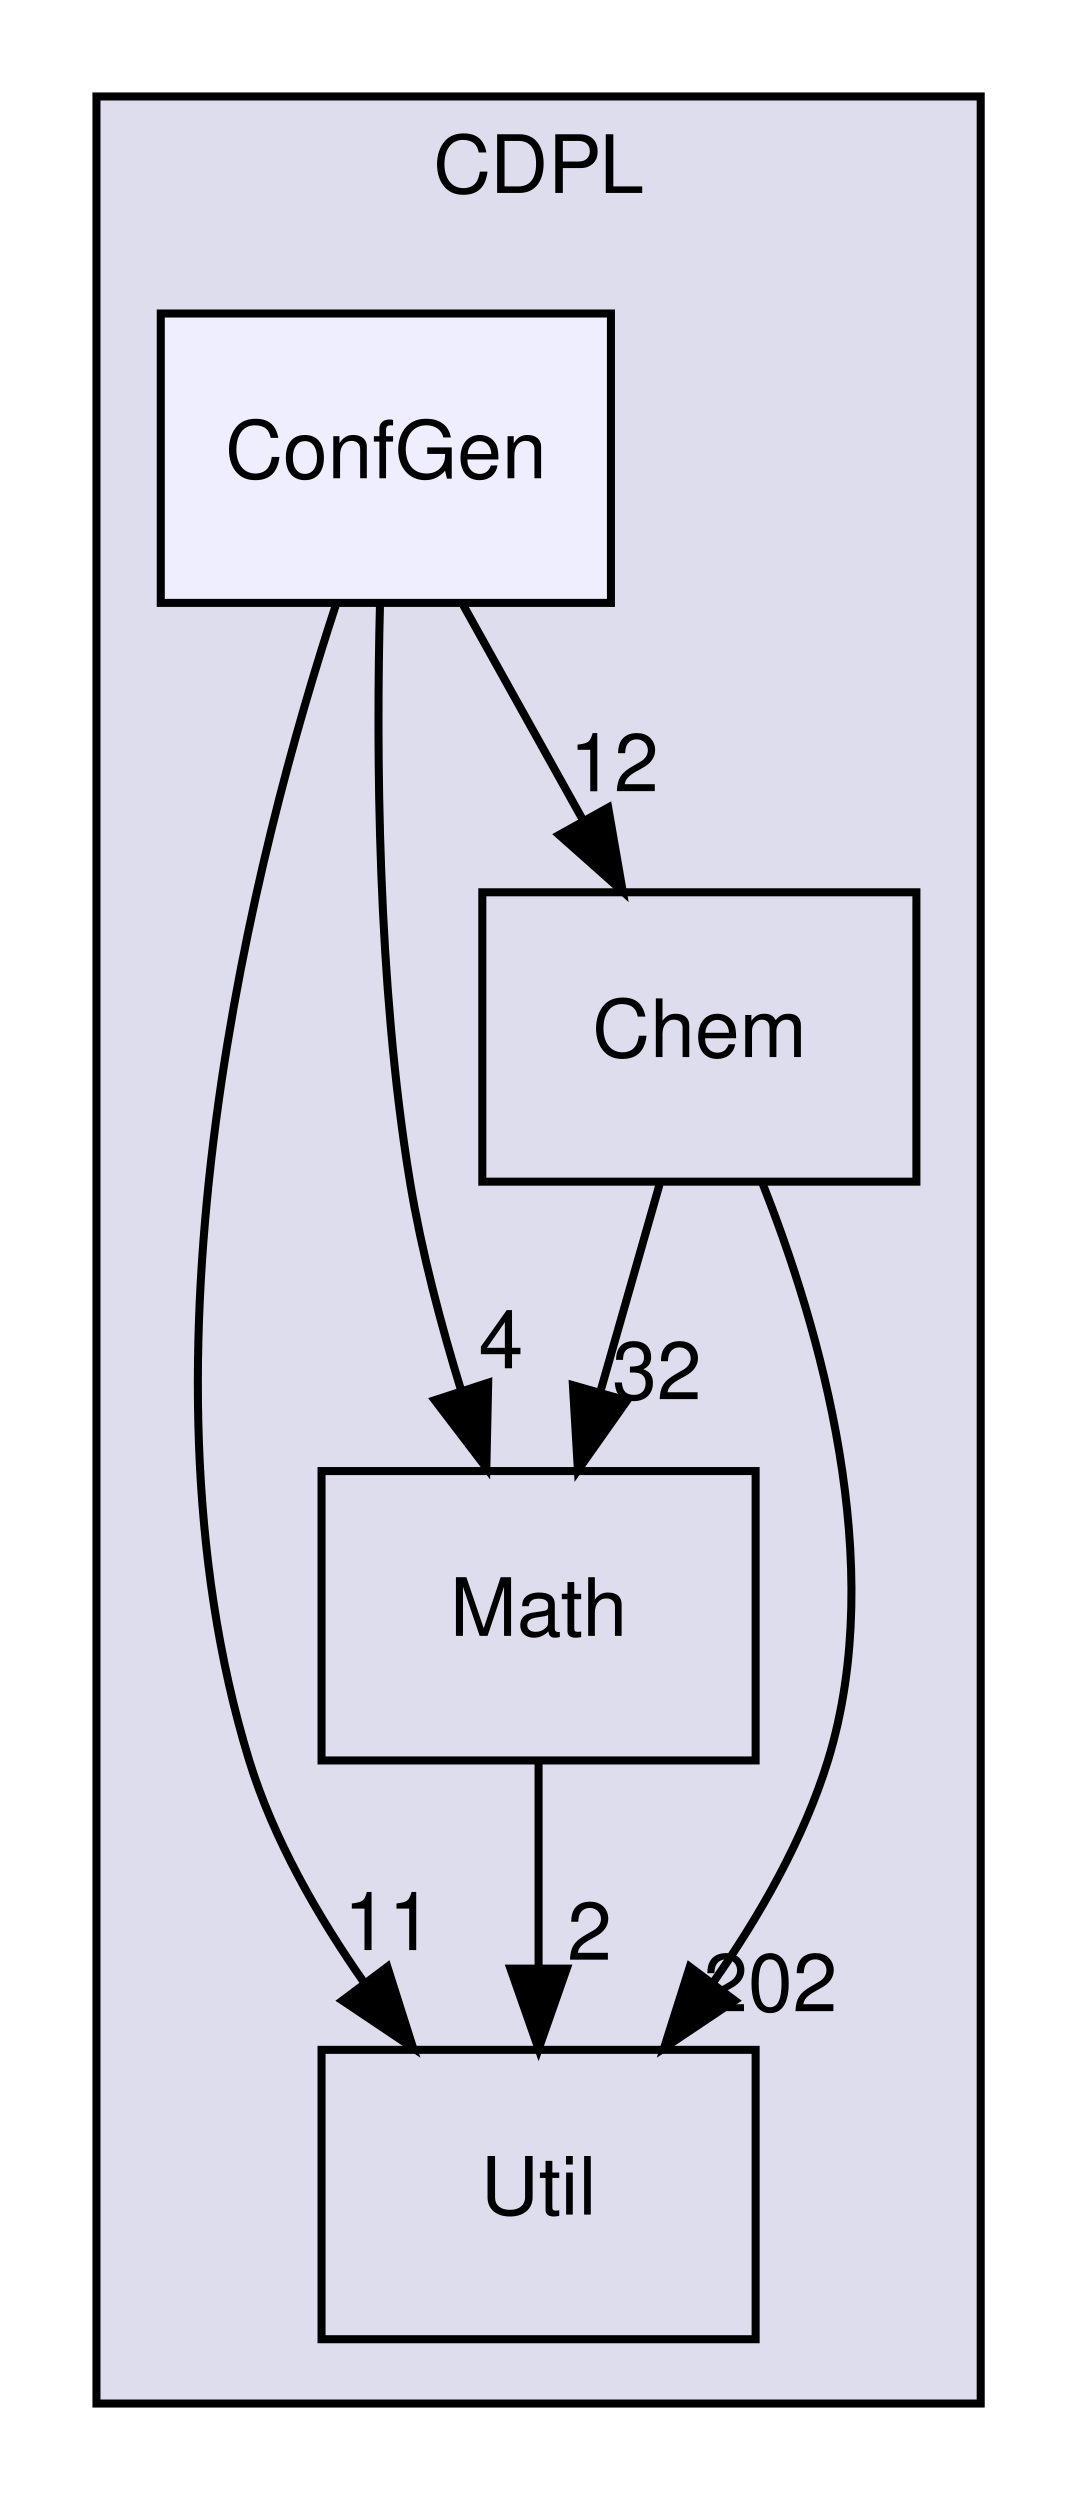
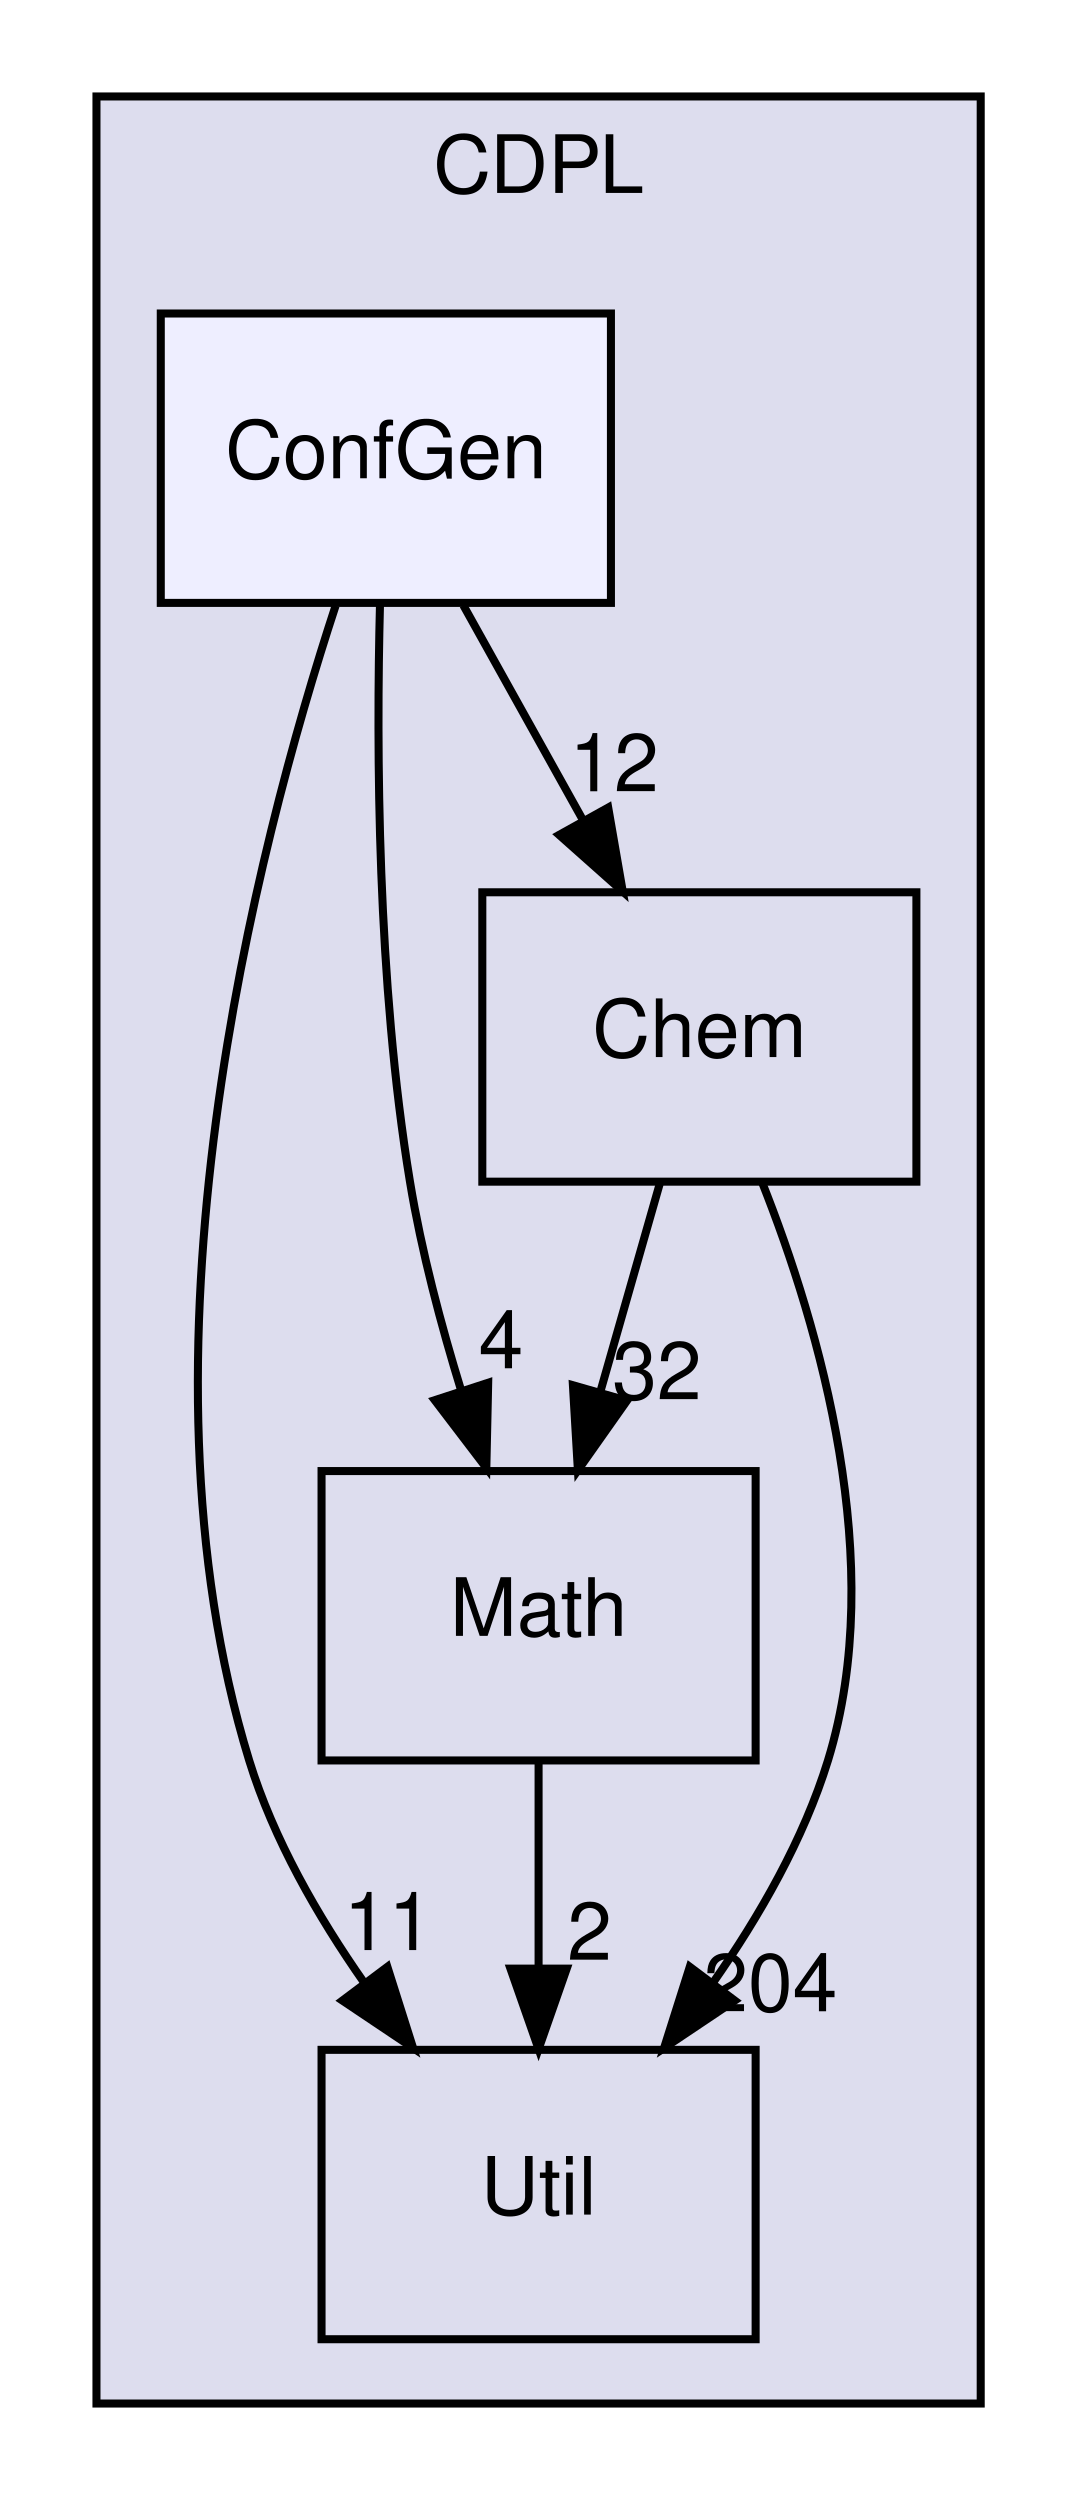
<svg xmlns="http://www.w3.org/2000/svg" xmlns:xlink="http://www.w3.org/1999/xlink" width="134pt" height="311pt" viewBox="0.00 0.00 134.00 311.00">
  <g id="graph0" class="graph" transform="scale(1 1) rotate(0) translate(4 307)">
    <g id="clust1" class="cluster">
      <g id="a_clust1">
        <a xlink:href="dir_13e5b888d4d8e2bc4637fdf598186b4c.html" target="_top" xlink:title="CDPL">
          <polygon fill="#ddddee" stroke="black" points="8,-8 8,-295 118,-295 118,-8 8,-8" />
          <text text-anchor="middle" x="63" y="-283" font-family="Helvetica" font-size="10.00">CDPL</text>
        </a>
      </g>
    </g>
    <g id="node1" class="node">
      <g id="a_node1">
        <a xlink:href="dir_239469eeca6d3c1a97f8d4fbb99adcb8.html" target="_top" xlink:title="Util">
          <polygon fill="none" stroke="black" points="90,-52 36,-52 36,-16 90,-16 90,-52" />
          <text text-anchor="middle" x="63" y="-31.5" font-family="Helvetica" font-size="10.00">Util</text>
        </a>
      </g>
    </g>
    <g id="node2" class="node">
      <g id="a_node2">
        <a xlink:href="dir_76ec631f4004f297aa98c89994166e73.html" target="_top" xlink:title="Math">
          <polygon fill="none" stroke="black" points="90,-124 36,-124 36,-88 90,-88 90,-124" />
          <text text-anchor="middle" x="63" y="-103.5" font-family="Helvetica" font-size="10.00">Math</text>
        </a>
      </g>
    </g>
    <g id="edge1" class="edge">
      <path fill="none" stroke="black" d="M63,-87.7C63,-79.98 63,-70.71 63,-62.11" />
      <polygon fill="black" stroke="black" points="66.5,-62.1 63,-52.1 59.5,-62.1 66.5,-62.1" />
      <g id="a_edge1-headlabel">
        <a xlink:href="dir_000001_000014.html" target="_top" xlink:title="2">
          <text text-anchor="middle" x="69.34" y="-63.2" font-family="Helvetica" font-size="10.00">2</text>
        </a>
      </g>
    </g>
    <g id="node3" class="node">
      <g id="a_node3">
        <a xlink:href="dir_a73e1d15e6da56bea42fb33a94074c1c.html" target="_top" xlink:title="Chem">
          <polygon fill="none" stroke="black" points="110,-196 56,-196 56,-160 110,-160 110,-196" />
          <text text-anchor="middle" x="83" y="-175.5" font-family="Helvetica" font-size="10.00">Chem</text>
        </a>
      </g>
    </g>
    <g id="edge5" class="edge">
      <path fill="none" stroke="black" d="M90.78,-159.98C97.98,-141.85 106.52,-112.46 99,-88 95.99,-78.22 90.49,-68.62 84.68,-60.33" />
      <polygon fill="black" stroke="black" points="87.41,-58.13 78.61,-52.23 81.81,-62.33 87.41,-58.13" />
      <g id="a_edge5-headlabel">
-         <a xlink:href="dir_000004_000014.html" target="_top" xlink:title="202">
-           <text text-anchor="middle" x="91.83" y="-56.8" font-family="Helvetica" font-size="10.00">202</text>
+         <a xlink:href="dir_000004_000014.html" target="_top" xlink:title="204">
+           <text text-anchor="middle" x="91.83" y="-56.8" font-family="Helvetica" font-size="10.00">204</text>
        </a>
      </g>
    </g>
    <g id="edge6" class="edge">
      <path fill="none" stroke="black" d="M78.06,-159.7C75.83,-151.9 73.15,-142.51 70.67,-133.83" />
      <polygon fill="black" stroke="black" points="74,-132.76 67.89,-124.1 67.27,-134.68 74,-132.76" />
      <g id="a_edge6-headlabel">
        <a xlink:href="dir_000004_000001.html" target="_top" xlink:title="32">
          <text text-anchor="middle" x="77.72" y="-132.93" font-family="Helvetica" font-size="10.00">32</text>
        </a>
      </g>
    </g>
    <g id="node4" class="node">
      <g id="a_node4">
        <a xlink:href="dir_d89ea033734e8789fcb8ee8bcbb3a57a.html" target="_top" xlink:title="ConfGen">
          <polygon fill="#eeeeff" stroke="black" points="72,-268 16,-268 16,-232 72,-232 72,-268" />
          <text text-anchor="middle" x="44" y="-247.5" font-family="Helvetica" font-size="10.00">ConfGen</text>
        </a>
      </g>
    </g>
    <g id="edge2" class="edge">
      <path fill="none" stroke="black" d="M37.75,-231.65C27.92,-201.66 11.47,-138.51 27,-88 30.01,-78.22 35.51,-68.62 41.32,-60.33" />
      <polygon fill="black" stroke="black" points="44.19,-62.33 47.39,-52.23 38.59,-58.13 44.19,-62.33" />
      <g id="a_edge2-headlabel">
        <a xlink:href="dir_000007_000014.html" target="_top" xlink:title="11">
          <text text-anchor="middle" x="44.31" y="-64.41" font-family="Helvetica" font-size="10.00">11</text>
        </a>
      </g>
    </g>
    <g id="edge3" class="edge">
      <path fill="none" stroke="black" d="M43.27,-231.81C42.81,-213.79 42.92,-184.71 47,-160 48.42,-151.37 50.86,-142.18 53.4,-133.92" />
      <polygon fill="black" stroke="black" points="56.73,-134.99 56.5,-124.4 50.08,-132.82 56.73,-134.99" />
      <g id="a_edge3-headlabel">
        <a xlink:href="dir_000007_000001.html" target="_top" xlink:title="4">
          <text text-anchor="middle" x="58.32" y="-136.79" font-family="Helvetica" font-size="10.00">4</text>
        </a>
      </g>
    </g>
    <g id="edge4" class="edge">
      <path fill="none" stroke="black" d="M53.64,-231.7C58.13,-223.64 63.56,-213.89 68.52,-204.98" />
      <polygon fill="black" stroke="black" points="71.66,-206.54 73.47,-196.1 65.55,-203.14 71.66,-206.54" />
      <g id="a_edge4-headlabel">
        <a xlink:href="dir_000007_000004.html" target="_top" xlink:title="12">
          <text text-anchor="middle" x="72.39" y="-208.57" font-family="Helvetica" font-size="10.00">12</text>
        </a>
      </g>
    </g>
  </g>
</svg>
